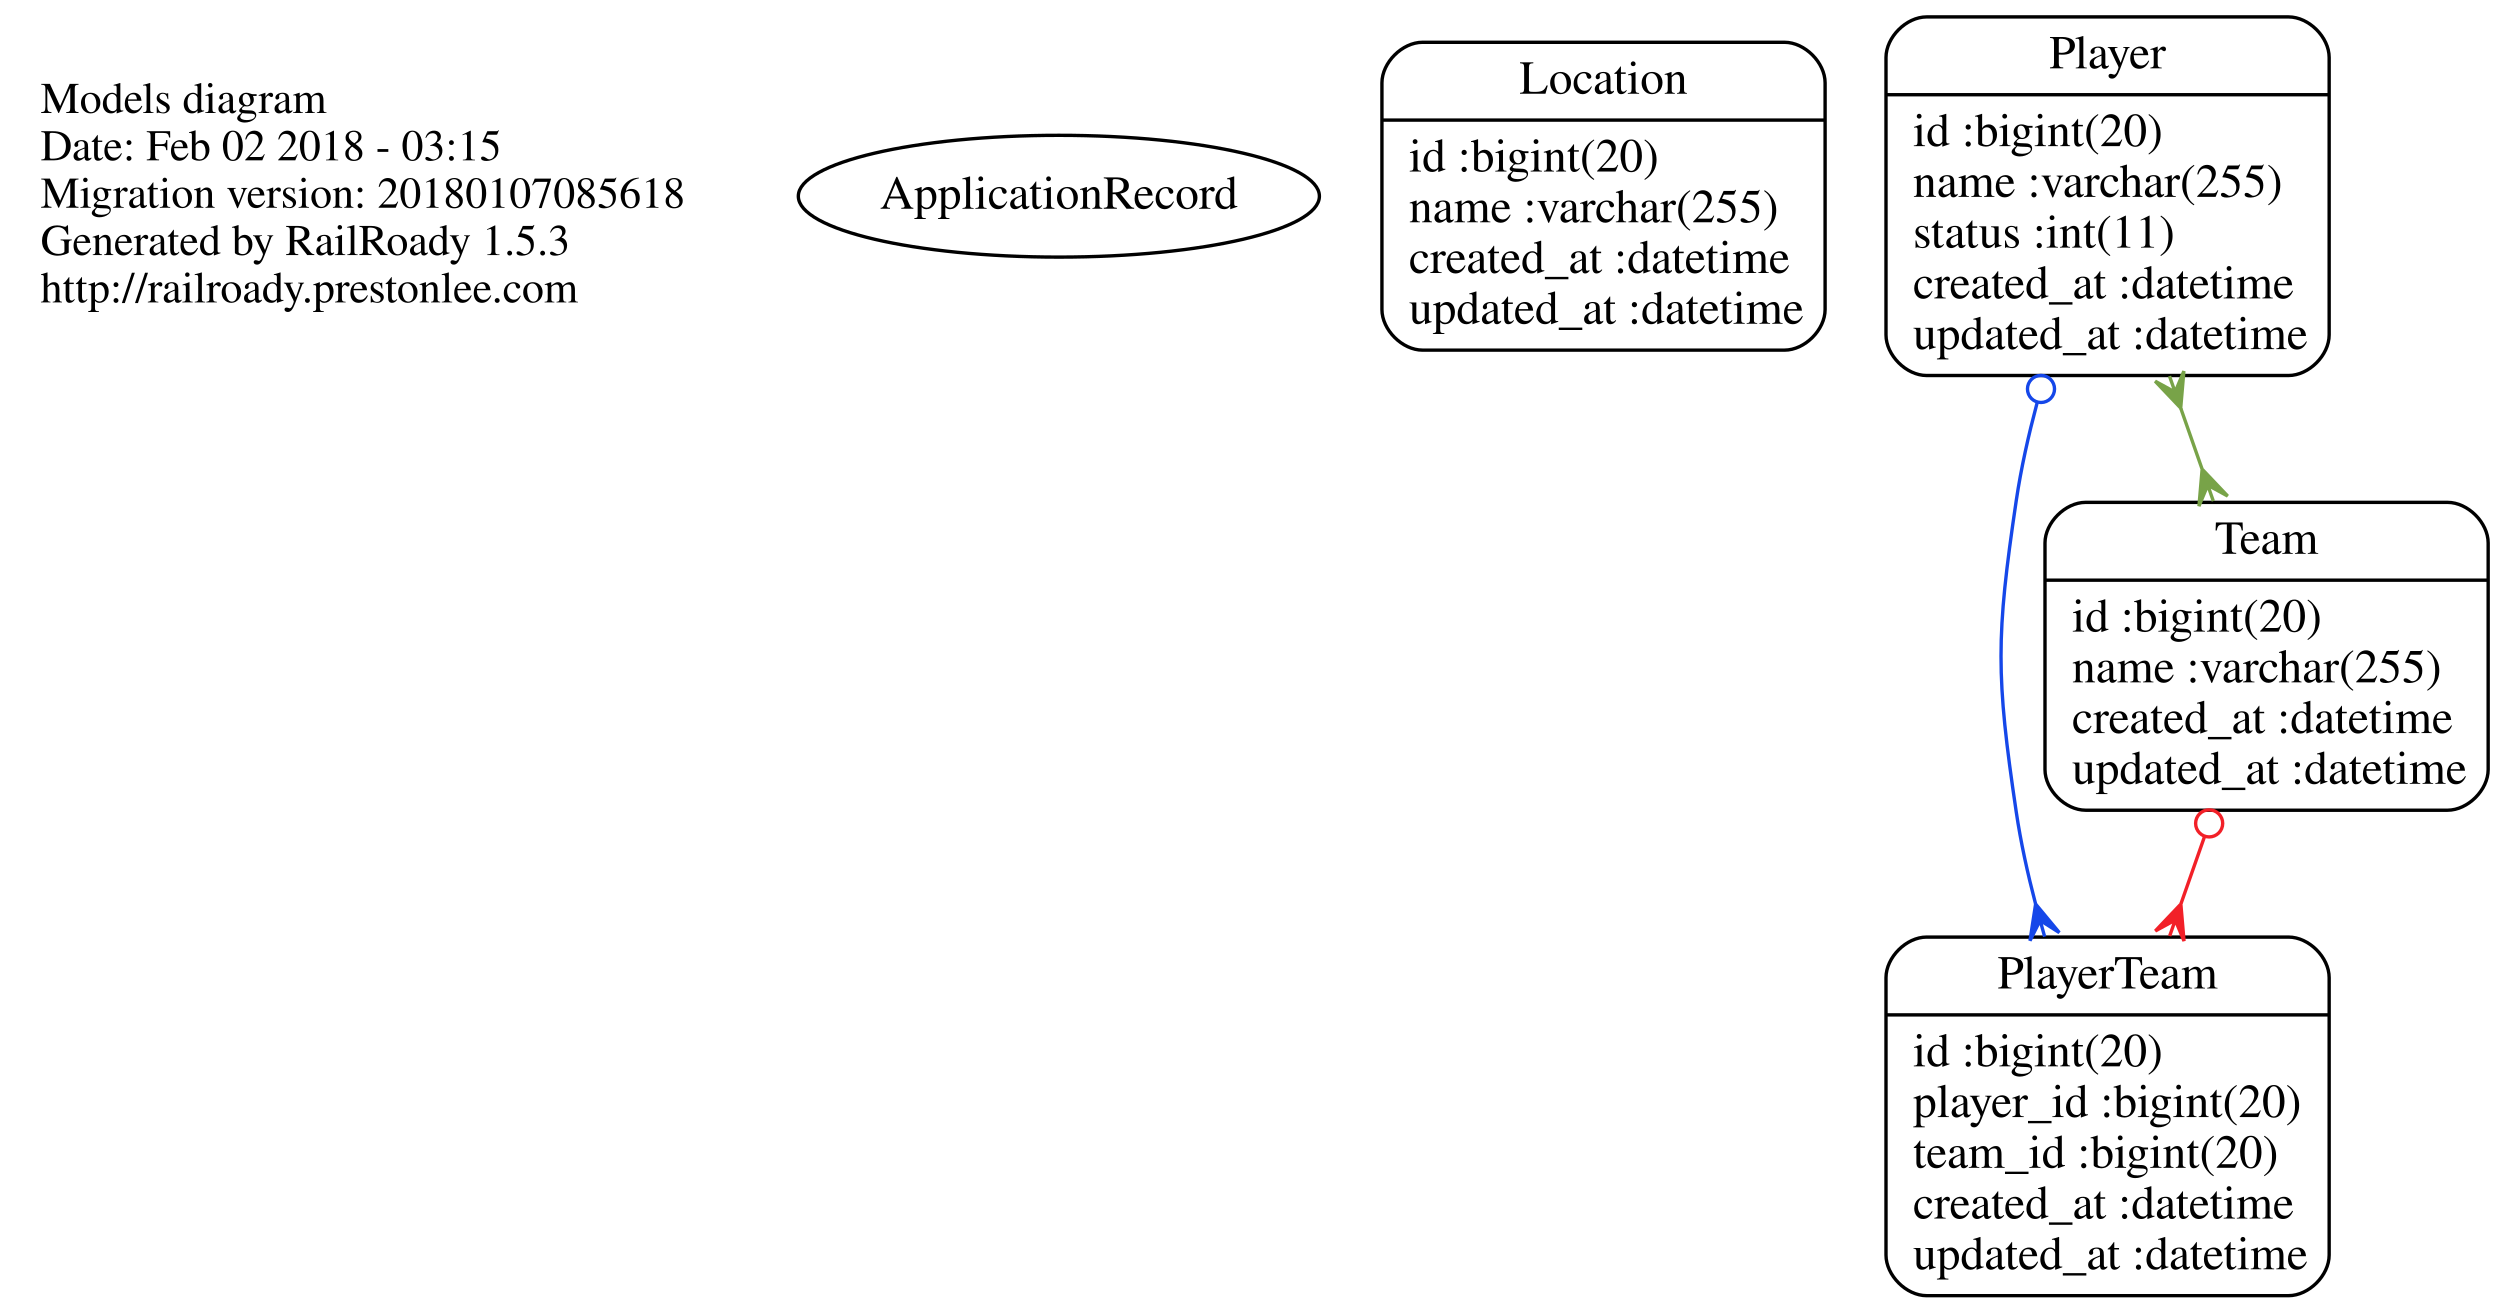
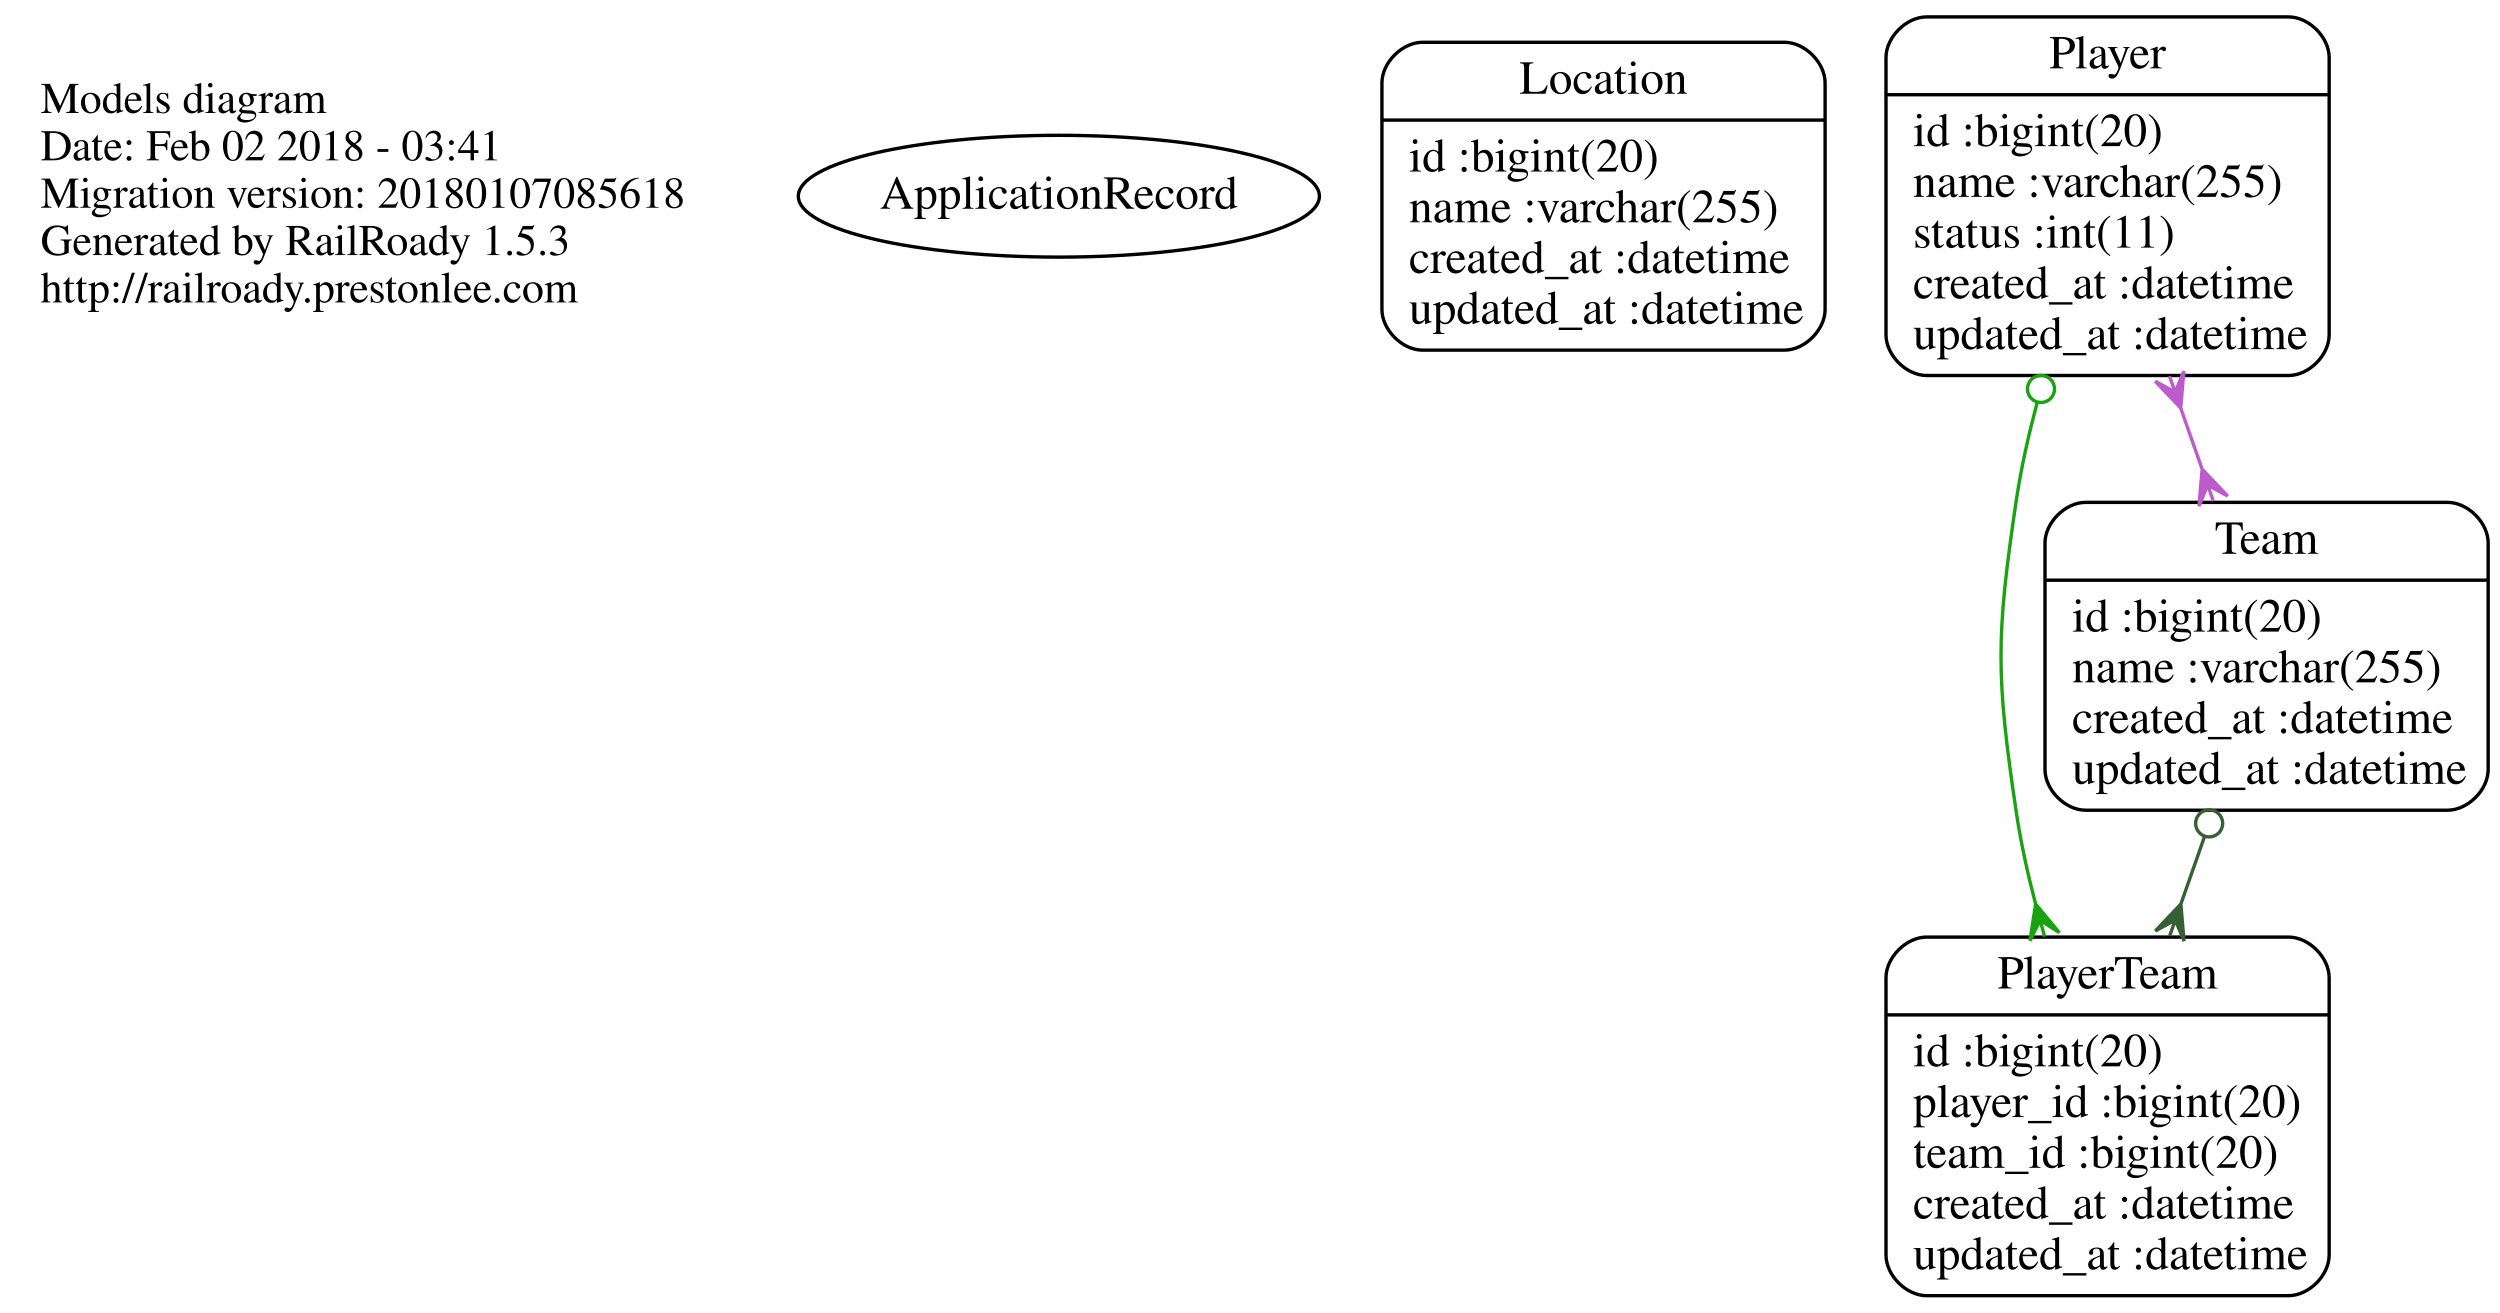
<svg xmlns="http://www.w3.org/2000/svg" width="739pt" height="388pt" viewBox="0.00 0.00 739.00 388.00">
  <g id="graph0" class="graph" transform="scale(1 1) rotate(0) translate(4 384)">
    <polygon fill="none" stroke="none" points="-4,4 -4,-384 735,-384 735,4 -4,4" />
    <g id="node1" class="node">
      <text text-anchor="start" x="8" y="-350.6" font-family="Times,serif" font-size="13.00">Models diagram</text>
-       <text text-anchor="start" x="8" y="-336.6" font-family="Times,serif" font-size="13.00">Date: Feb 02 2018 - 03:15</text>
+       <text text-anchor="start" x="8" y="-336.6" font-family="Times,serif" font-size="13.00">Date: Feb 02 2018 - 03:41</text>
      <text text-anchor="start" x="8" y="-322.6" font-family="Times,serif" font-size="13.00">Migration version: 20180107085618</text>
      <text text-anchor="start" x="8" y="-308.6" font-family="Times,serif" font-size="13.00">Generated by RailRoady 1.5.3</text>
      <text text-anchor="start" x="8" y="-294.6" font-family="Times,serif" font-size="13.00">http://railroady.prestonlee.com</text>
    </g>
    <g id="node2" class="node">
      <ellipse fill="none" stroke="black" cx="309" cy="-326" rx="77.015" ry="18" />
      <text text-anchor="middle" x="309" y="-322.3" font-family="Times,serif" font-size="14.00">ApplicationRecord</text>
    </g>
    <g id="node3" class="node">
      <path fill="none" stroke="black" d="M416.5,-280.5C416.5,-280.5 523.5,-280.5 523.5,-280.5 529.5,-280.5 535.5,-286.5 535.5,-292.5 535.5,-292.5 535.5,-359.5 535.5,-359.5 535.5,-365.5 529.5,-371.5 523.5,-371.5 523.5,-371.5 416.5,-371.5 416.5,-371.5 410.5,-371.5 404.5,-365.5 404.5,-359.5 404.5,-359.5 404.5,-292.5 404.5,-292.5 404.5,-286.5 410.5,-280.5 416.5,-280.5" />
      <text text-anchor="middle" x="470" y="-356.3" font-family="Times,serif" font-size="14.00">Location</text>
      <polyline fill="none" stroke="black" points="404.5,-348.5 535.5,-348.5 " />
      <text text-anchor="start" x="412.5" y="-333.3" font-family="Times,serif" font-size="14.00">id :bigint(20)</text>
      <text text-anchor="start" x="412.5" y="-318.3" font-family="Times,serif" font-size="14.00">name :varchar(255)</text>
      <text text-anchor="start" x="412.5" y="-303.3" font-family="Times,serif" font-size="14.00">created_at :datetime</text>
      <text text-anchor="start" x="412.5" y="-288.3" font-family="Times,serif" font-size="14.00">updated_at :datetime</text>
    </g>
    <g id="node4" class="node">
      <path fill="none" stroke="black" d="M565.5,-273C565.5,-273 672.5,-273 672.5,-273 678.5,-273 684.5,-279 684.5,-285 684.5,-285 684.5,-367 684.5,-367 684.5,-373 678.5,-379 672.5,-379 672.5,-379 565.5,-379 565.5,-379 559.5,-379 553.5,-373 553.5,-367 553.5,-367 553.5,-285 553.5,-285 553.5,-279 559.5,-273 565.5,-273" />
      <text text-anchor="middle" x="619" y="-363.8" font-family="Times,serif" font-size="14.00">Player</text>
      <polyline fill="none" stroke="black" points="553.5,-356 684.5,-356 " />
      <text text-anchor="start" x="561.5" y="-340.8" font-family="Times,serif" font-size="14.00">id :bigint(20)</text>
      <text text-anchor="start" x="561.5" y="-325.8" font-family="Times,serif" font-size="14.00">name :varchar(255)</text>
      <text text-anchor="start" x="561.5" y="-310.8" font-family="Times,serif" font-size="14.00">status :int(11)</text>
      <text text-anchor="start" x="561.5" y="-295.8" font-family="Times,serif" font-size="14.00">created_at :datetime</text>
      <text text-anchor="start" x="561.5" y="-280.8" font-family="Times,serif" font-size="14.00">updated_at :datetime</text>
    </g>
    <g id="node5" class="node">
      <path fill="none" stroke="black" d="M565.5,-1C565.5,-1 672.5,-1 672.5,-1 678.5,-1 684.5,-7 684.5,-13 684.5,-13 684.5,-95 684.5,-95 684.5,-101 678.5,-107 672.5,-107 672.5,-107 565.5,-107 565.5,-107 559.5,-107 553.5,-101 553.5,-95 553.5,-95 553.5,-13 553.5,-13 553.5,-7 559.5,-1 565.5,-1" />
      <text text-anchor="middle" x="619" y="-91.8" font-family="Times,serif" font-size="14.00">PlayerTeam</text>
      <polyline fill="none" stroke="black" points="553.5,-84 684.5,-84 " />
      <text text-anchor="start" x="561.5" y="-68.8" font-family="Times,serif" font-size="14.00">id :bigint(20)</text>
      <text text-anchor="start" x="561.5" y="-53.8" font-family="Times,serif" font-size="14.00">player_id :bigint(20)</text>
      <text text-anchor="start" x="561.5" y="-38.8" font-family="Times,serif" font-size="14.00">team_id :bigint(20)</text>
      <text text-anchor="start" x="561.5" y="-23.8" font-family="Times,serif" font-size="14.00">created_at :datetime</text>
      <text text-anchor="start" x="561.5" y="-8.8" font-family="Times,serif" font-size="14.00">updated_at :datetime</text>
    </g>
    <g id="edge1" class="edge">
-       <path fill="none" stroke="#1547e9" d="M598.173,-264.925C595.613,-255.355 593.407,-245.483 592,-236 586,-195.554 586,-184.446 592,-144 593.322,-135.086 595.352,-125.828 597.716,-116.8" />
-       <ellipse fill="none" stroke="#1547e9" cx="599.32" cy="-269.026" rx="4" ry="4" />
-       <polygon fill="#1547e9" stroke="#1547e9" points="597.728,-116.759 604.734,-108.323 599.062,-111.94 600.397,-107.122 600.397,-107.122 600.397,-107.122 599.062,-111.94 596.06,-105.921 597.728,-116.759 597.728,-116.759" />
+       <path fill="none" stroke="#19a310" d="M598.173,-264.925C595.613,-255.355 593.407,-245.483 592,-236 586,-195.554 586,-184.446 592,-144 593.322,-135.086 595.352,-125.828 597.716,-116.8" />
+       <ellipse fill="none" stroke="#19a310" cx="599.32" cy="-269.026" rx="4" ry="4" />
+       <polygon fill="#19a310" stroke="#19a310" points="597.728,-116.759 604.734,-108.323 599.062,-111.94 600.397,-107.122 600.397,-107.122 600.397,-107.122 599.062,-111.94 596.06,-105.921 597.728,-116.759 597.728,-116.759" />
    </g>
    <g id="node6" class="node">
      <path fill="none" stroke="black" d="M612.5,-144.5C612.5,-144.5 719.5,-144.5 719.5,-144.5 725.5,-144.5 731.5,-150.5 731.5,-156.5 731.5,-156.5 731.5,-223.5 731.5,-223.5 731.5,-229.5 725.5,-235.5 719.5,-235.5 719.5,-235.5 612.5,-235.5 612.5,-235.5 606.5,-235.5 600.5,-229.5 600.5,-223.5 600.5,-223.5 600.5,-156.5 600.5,-156.5 600.5,-150.5 606.5,-144.5 612.5,-144.5" />
      <text text-anchor="middle" x="666" y="-220.3" font-family="Times,serif" font-size="14.00">Team</text>
      <polyline fill="none" stroke="black" points="600.5,-212.5 731.5,-212.5 " />
      <text text-anchor="start" x="608.5" y="-197.3" font-family="Times,serif" font-size="14.00">id :bigint(20)</text>
      <text text-anchor="start" x="608.5" y="-182.3" font-family="Times,serif" font-size="14.00">name :varchar(255)</text>
      <text text-anchor="start" x="608.5" y="-167.3" font-family="Times,serif" font-size="14.00">created_at :datetime</text>
      <text text-anchor="start" x="608.5" y="-152.3" font-family="Times,serif" font-size="14.00">updated_at :datetime</text>
    </g>
    <g id="edge2" class="edge">
-       <path fill="none" stroke="#78a348" d="M640.653,-263.266C642.728,-257.351 644.821,-251.382 646.869,-245.543" />
-       <polygon fill="#78a348" stroke="#78a348" points="640.616,-263.372 633.06,-271.319 638.961,-268.09 637.306,-272.808 637.306,-272.808 637.306,-272.808 638.961,-268.09 641.552,-274.298 640.616,-263.372 640.616,-263.372" />
-       <polygon fill="#78a348" stroke="#78a348" points="646.951,-245.31 654.507,-237.363 648.606,-240.592 650.261,-235.873 650.261,-235.873 650.261,-235.873 648.606,-240.592 646.014,-234.384 646.951,-245.31 646.951,-245.31" />
+       <path fill="none" stroke="#bd5bcc" d="M640.653,-263.266C642.728,-257.351 644.821,-251.382 646.869,-245.543" />
+       <polygon fill="#bd5bcc" stroke="#bd5bcc" points="640.616,-263.372 633.06,-271.319 638.961,-268.09 637.306,-272.808 637.306,-272.808 637.306,-272.808 638.961,-268.09 641.552,-274.298 640.616,-263.372 640.616,-263.372" />
+       <polygon fill="#bd5bcc" stroke="#bd5bcc" points="646.951,-245.31 654.507,-237.363 648.606,-240.592 650.261,-235.873 650.261,-235.873 650.261,-235.873 648.606,-240.592 646.014,-234.384 646.951,-245.31 646.951,-245.31" />
    </g>
    <g id="edge3" class="edge">
-       <path fill="none" stroke="#f22028" d="M647.67,-136.739C645.392,-130.247 643.047,-123.56 640.725,-116.939" />
-       <ellipse fill="none" stroke="#f22028" cx="649.026" cy="-140.605" rx="4" ry="4" />
-       <polygon fill="#f22028" stroke="#f22028" points="640.66,-116.754 641.597,-105.828 639.005,-112.036 637.35,-107.318 637.35,-107.318 637.35,-107.318 639.005,-112.036 633.104,-108.807 640.66,-116.754 640.66,-116.754" />
+       <path fill="none" stroke="#375f33" d="M647.67,-136.739C645.392,-130.247 643.047,-123.56 640.725,-116.939" />
+       <ellipse fill="none" stroke="#375f33" cx="649.026" cy="-140.605" rx="4" ry="4" />
+       <polygon fill="#375f33" stroke="#375f33" points="640.66,-116.754 641.597,-105.828 639.005,-112.036 637.35,-107.318 637.35,-107.318 637.35,-107.318 639.005,-112.036 633.104,-108.807 640.66,-116.754 640.66,-116.754" />
    </g>
  </g>
</svg>
